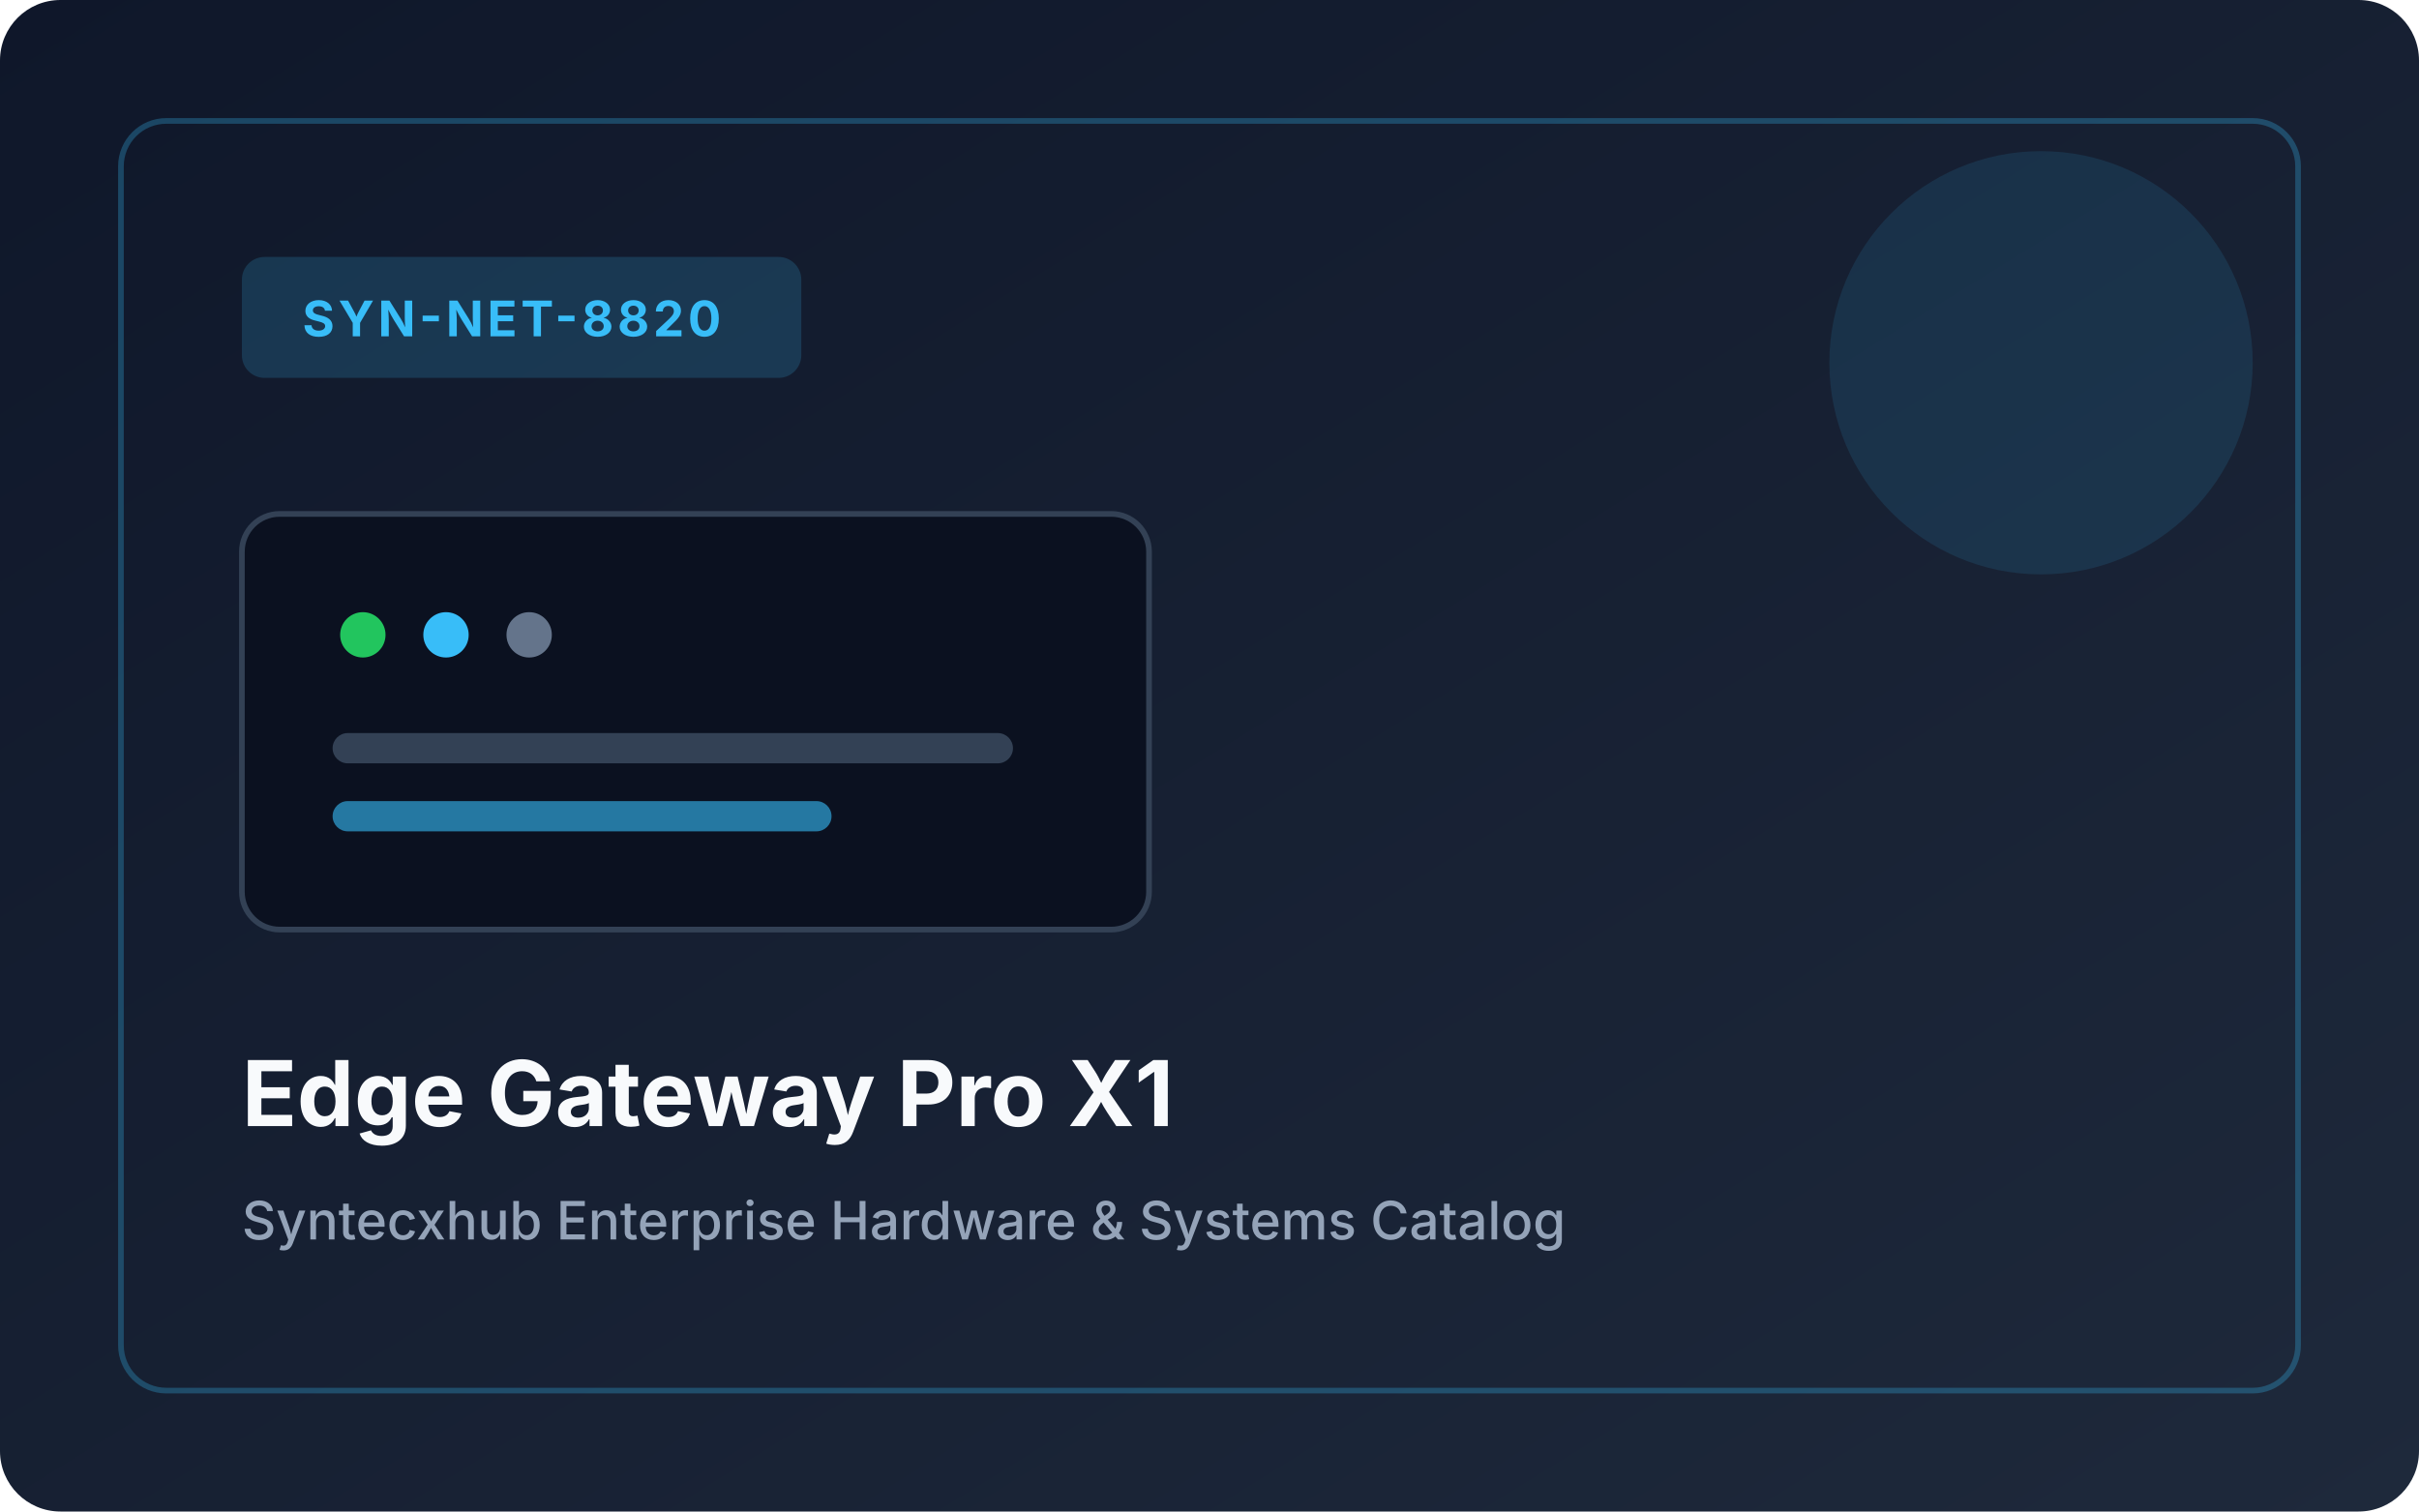
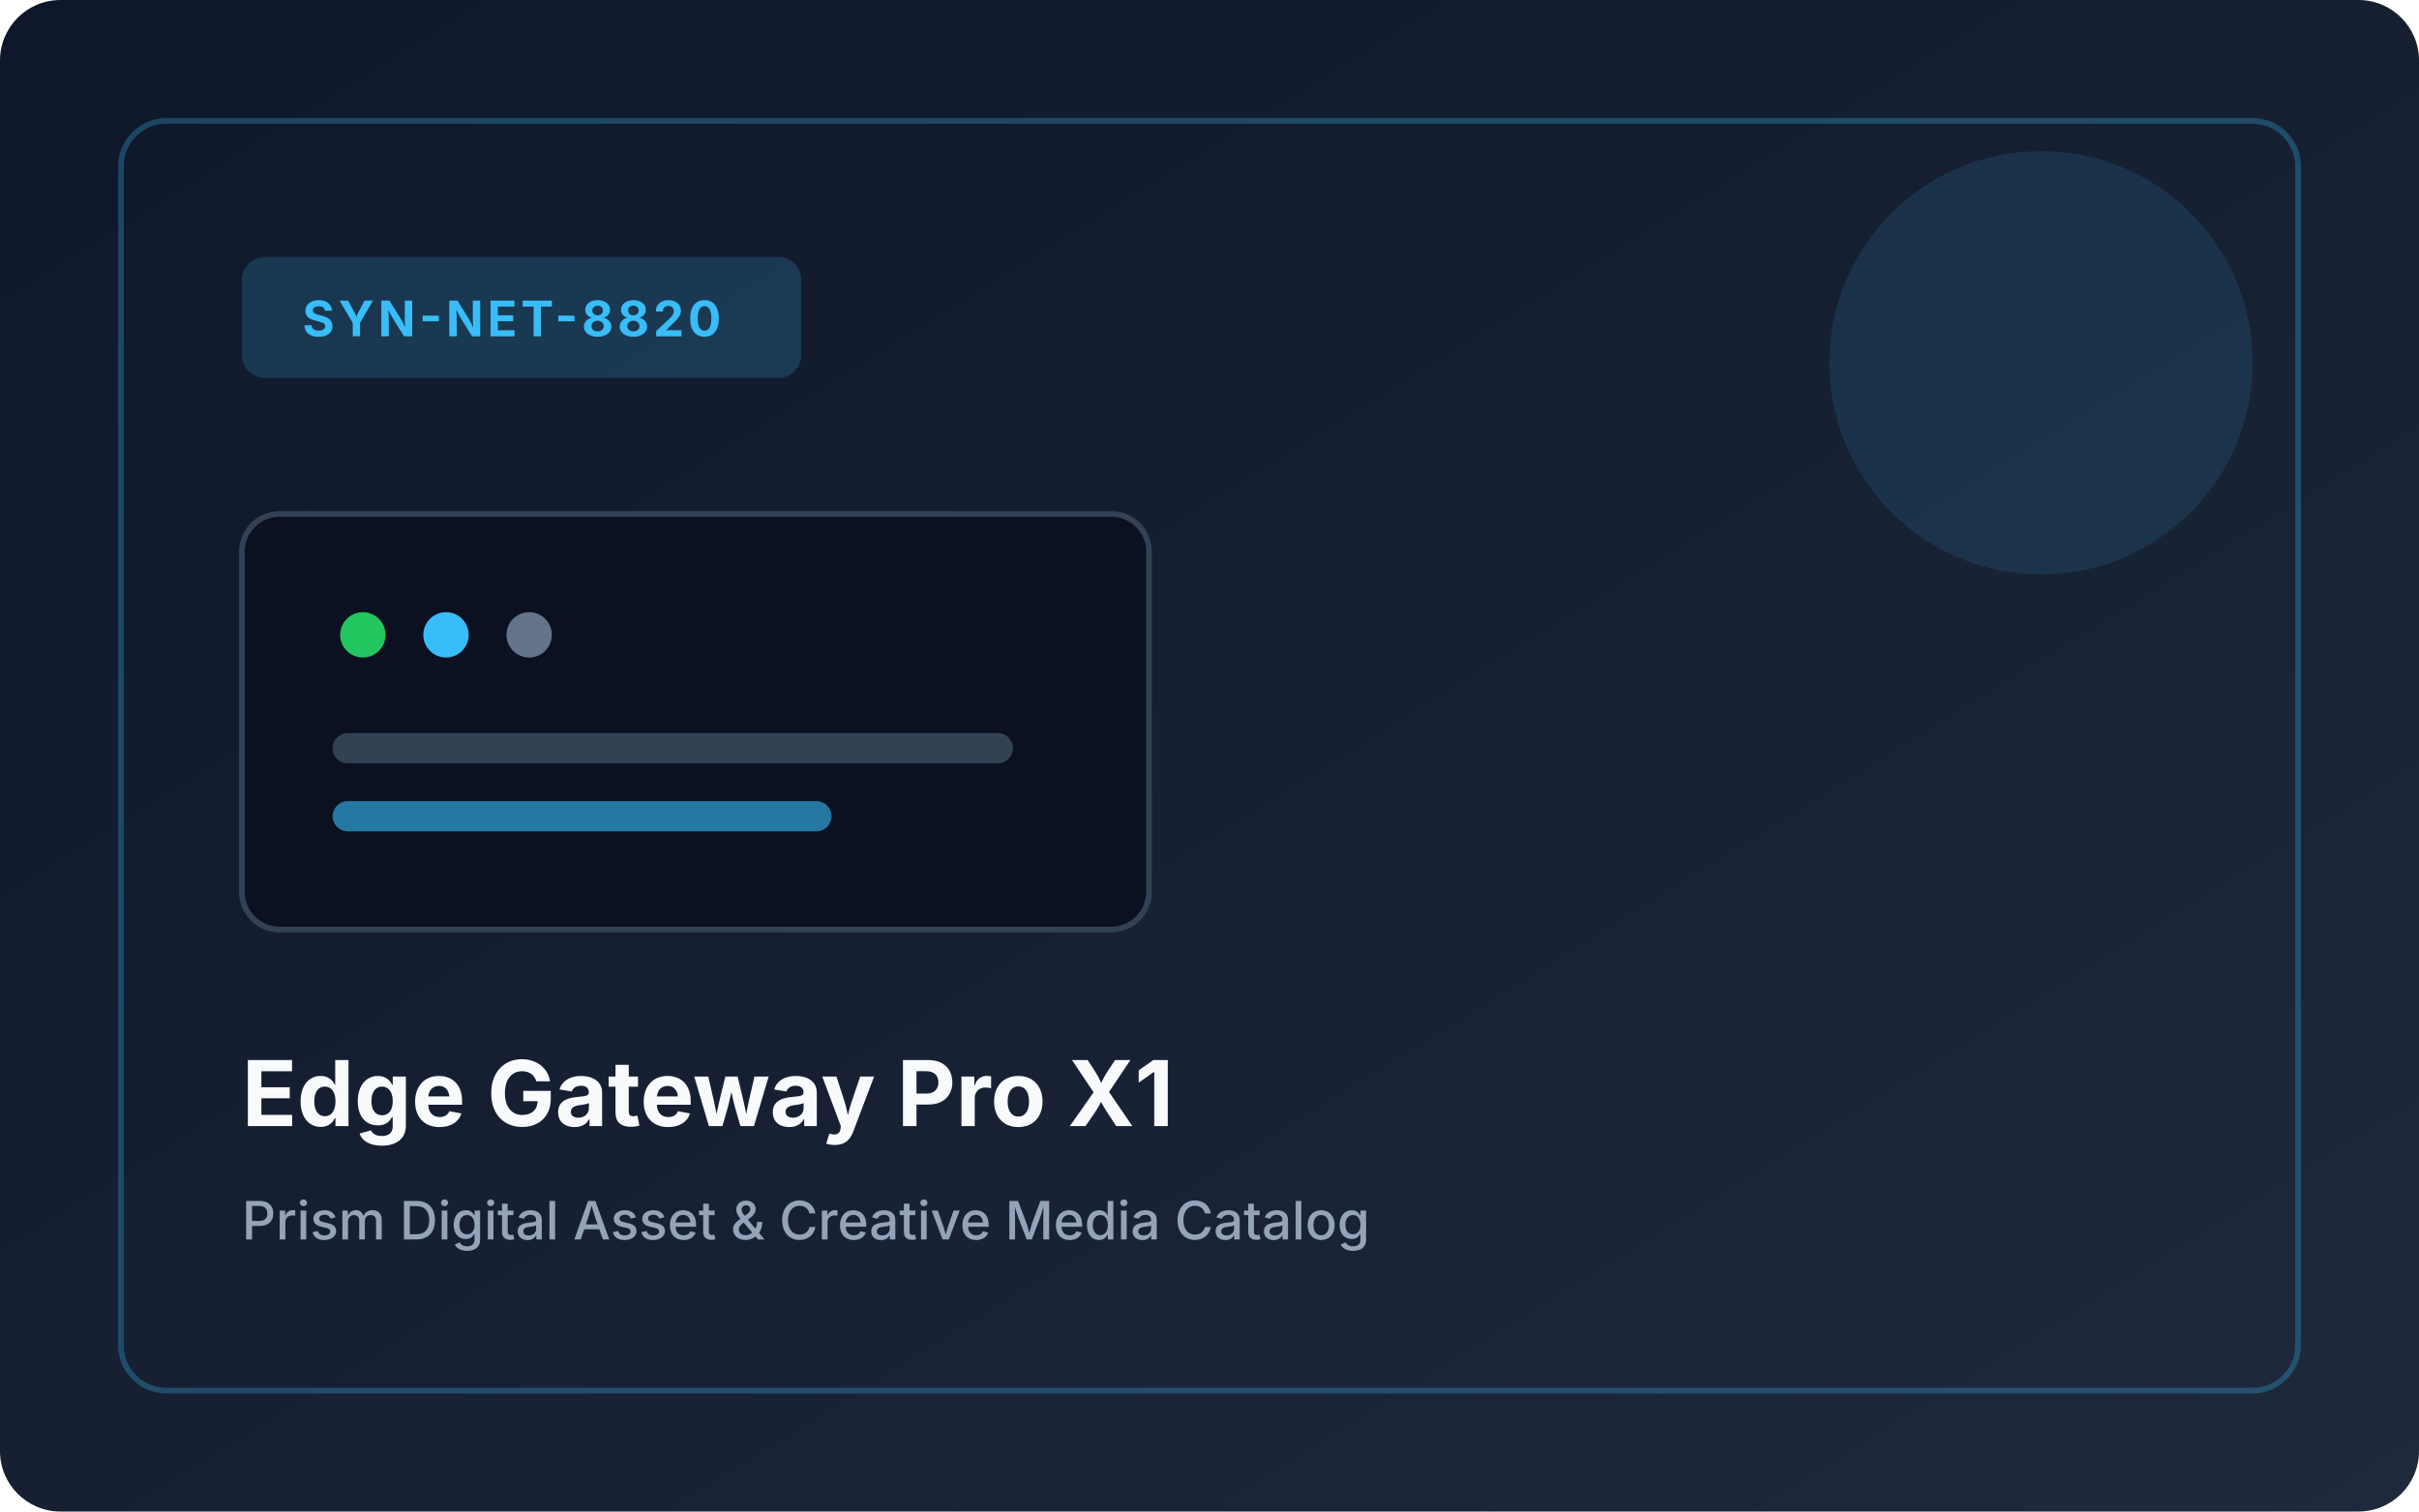
<svg xmlns="http://www.w3.org/2000/svg" viewBox="0 0 640 400" width="640" height="400">
  <defs>
    <linearGradient id="bg-SYN-NET-8820" x1="0" y1="0" x2="1" y2="1">
      <stop offset="0%" stop-color="#0F172A" />
      <stop offset="100%" stop-color="#1E293B" />
    </linearGradient>
  </defs>
  <rect width="640" height="400" rx="16" fill="url(#bg-SYN-NET-8820)" />
  <rect x="32" y="32" width="576" height="336" rx="12" fill="none" stroke="#38BDF8" stroke-opacity="0.28" stroke-width="1.5" />
  <circle cx="540" cy="96" r="56" fill="#38BDF8" fill-opacity="0.12" />
  <rect x="64" y="68" width="148" height="32" rx="6" fill="#38BDF8" fill-opacity="0.18" />
  <text x="80" y="89" fill="#38BDF8" font-family="Inter, system-ui, sans-serif" font-size="13" font-weight="700" letter-spacing="1">SYN-NET-8820</text>
  <rect x="64" y="136" width="240" height="110" rx="10" fill="#0B1120" stroke="#334155" stroke-width="1.5" />
  <circle cx="96" cy="168" r="6" fill="#22C55E" />
  <circle cx="118" cy="168" r="6" fill="#38BDF8" />
  <circle cx="140" cy="168" r="6" fill="#64748B" />
  <rect x="88" y="194" width="180" height="8" rx="4" fill="#334155" />
  <rect x="88" y="212" width="132" height="8" rx="4" fill="#38BDF8" fill-opacity="0.6" />
  <text x="64" y="298" fill="#F8FAFC" font-family="Inter, system-ui, sans-serif" font-size="24" font-weight="700">Edge Gateway Pro X1</text>
-   <text x="64" y="328" fill="#94A3B8" font-family="Inter, system-ui, sans-serif" font-size="14" font-weight="500">Syntecxhub Enterprise Hardware &amp; Systems Catalog</text>
+   <text x="64" y="328" fill="#94A3B8" font-family="Inter, system-ui, sans-serif" font-size="14" font-weight="500">Prism Digital Asset &amp; Creative Media Catalog</text>
</svg>
